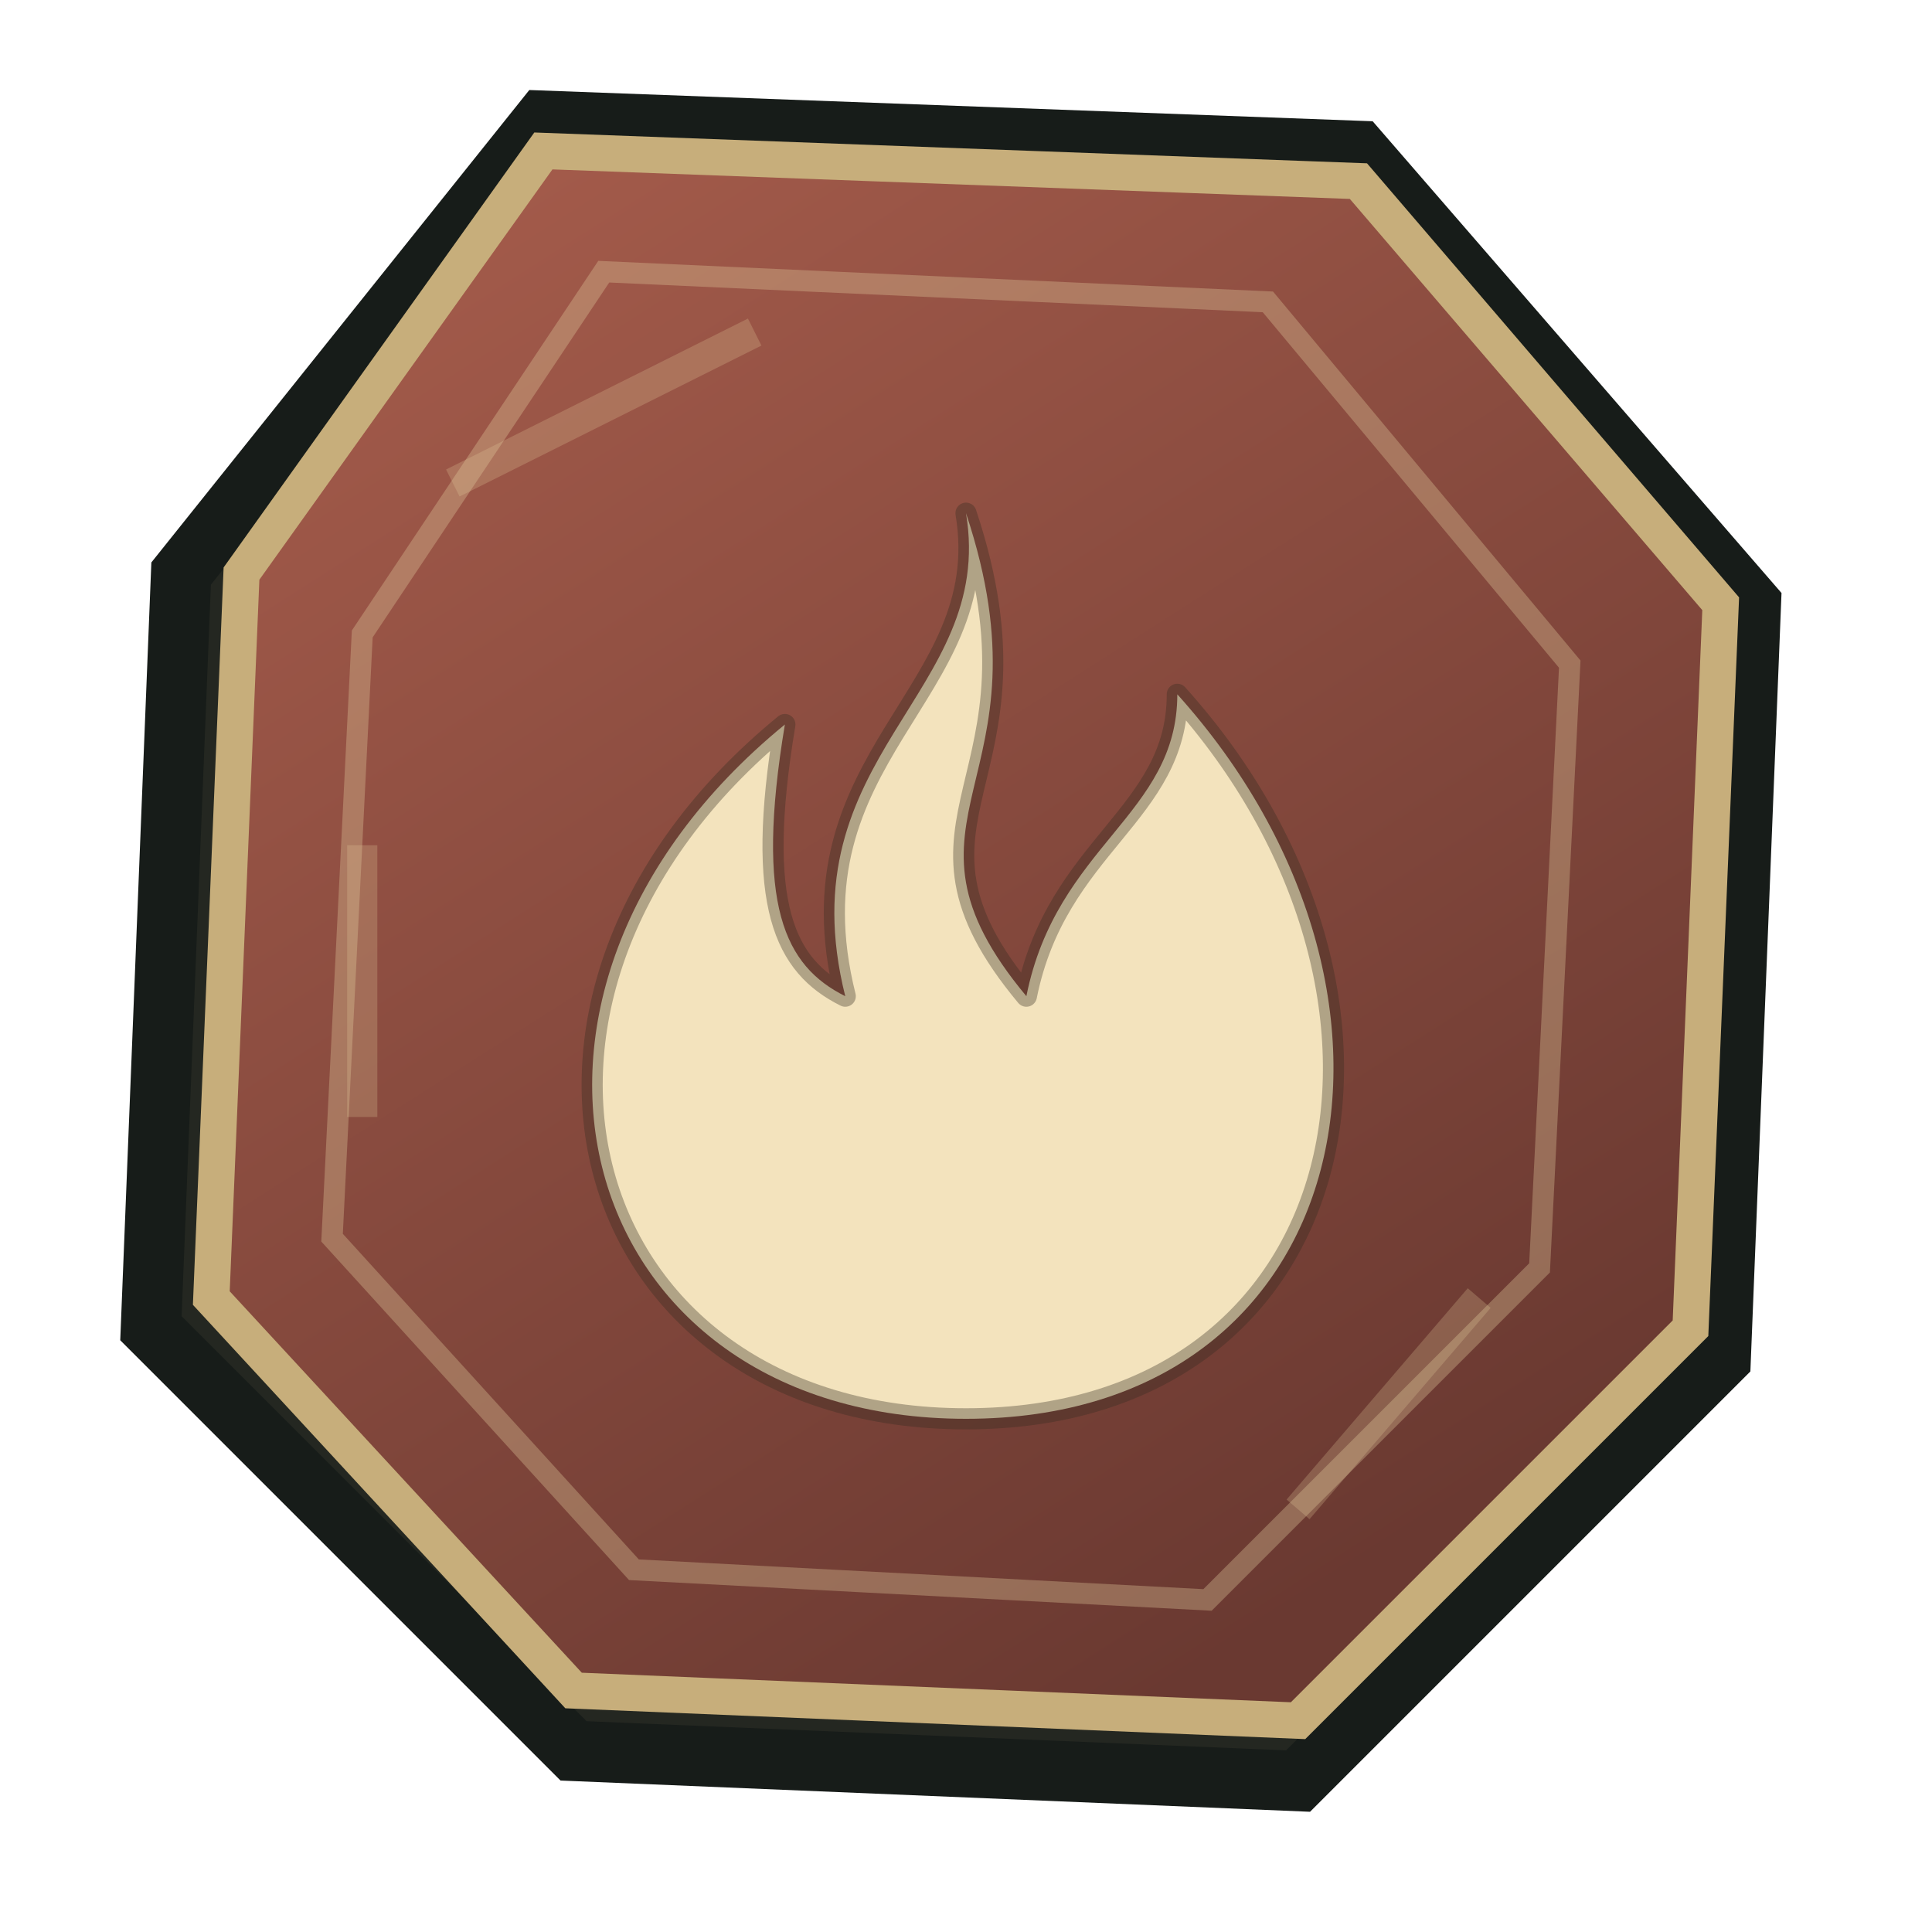
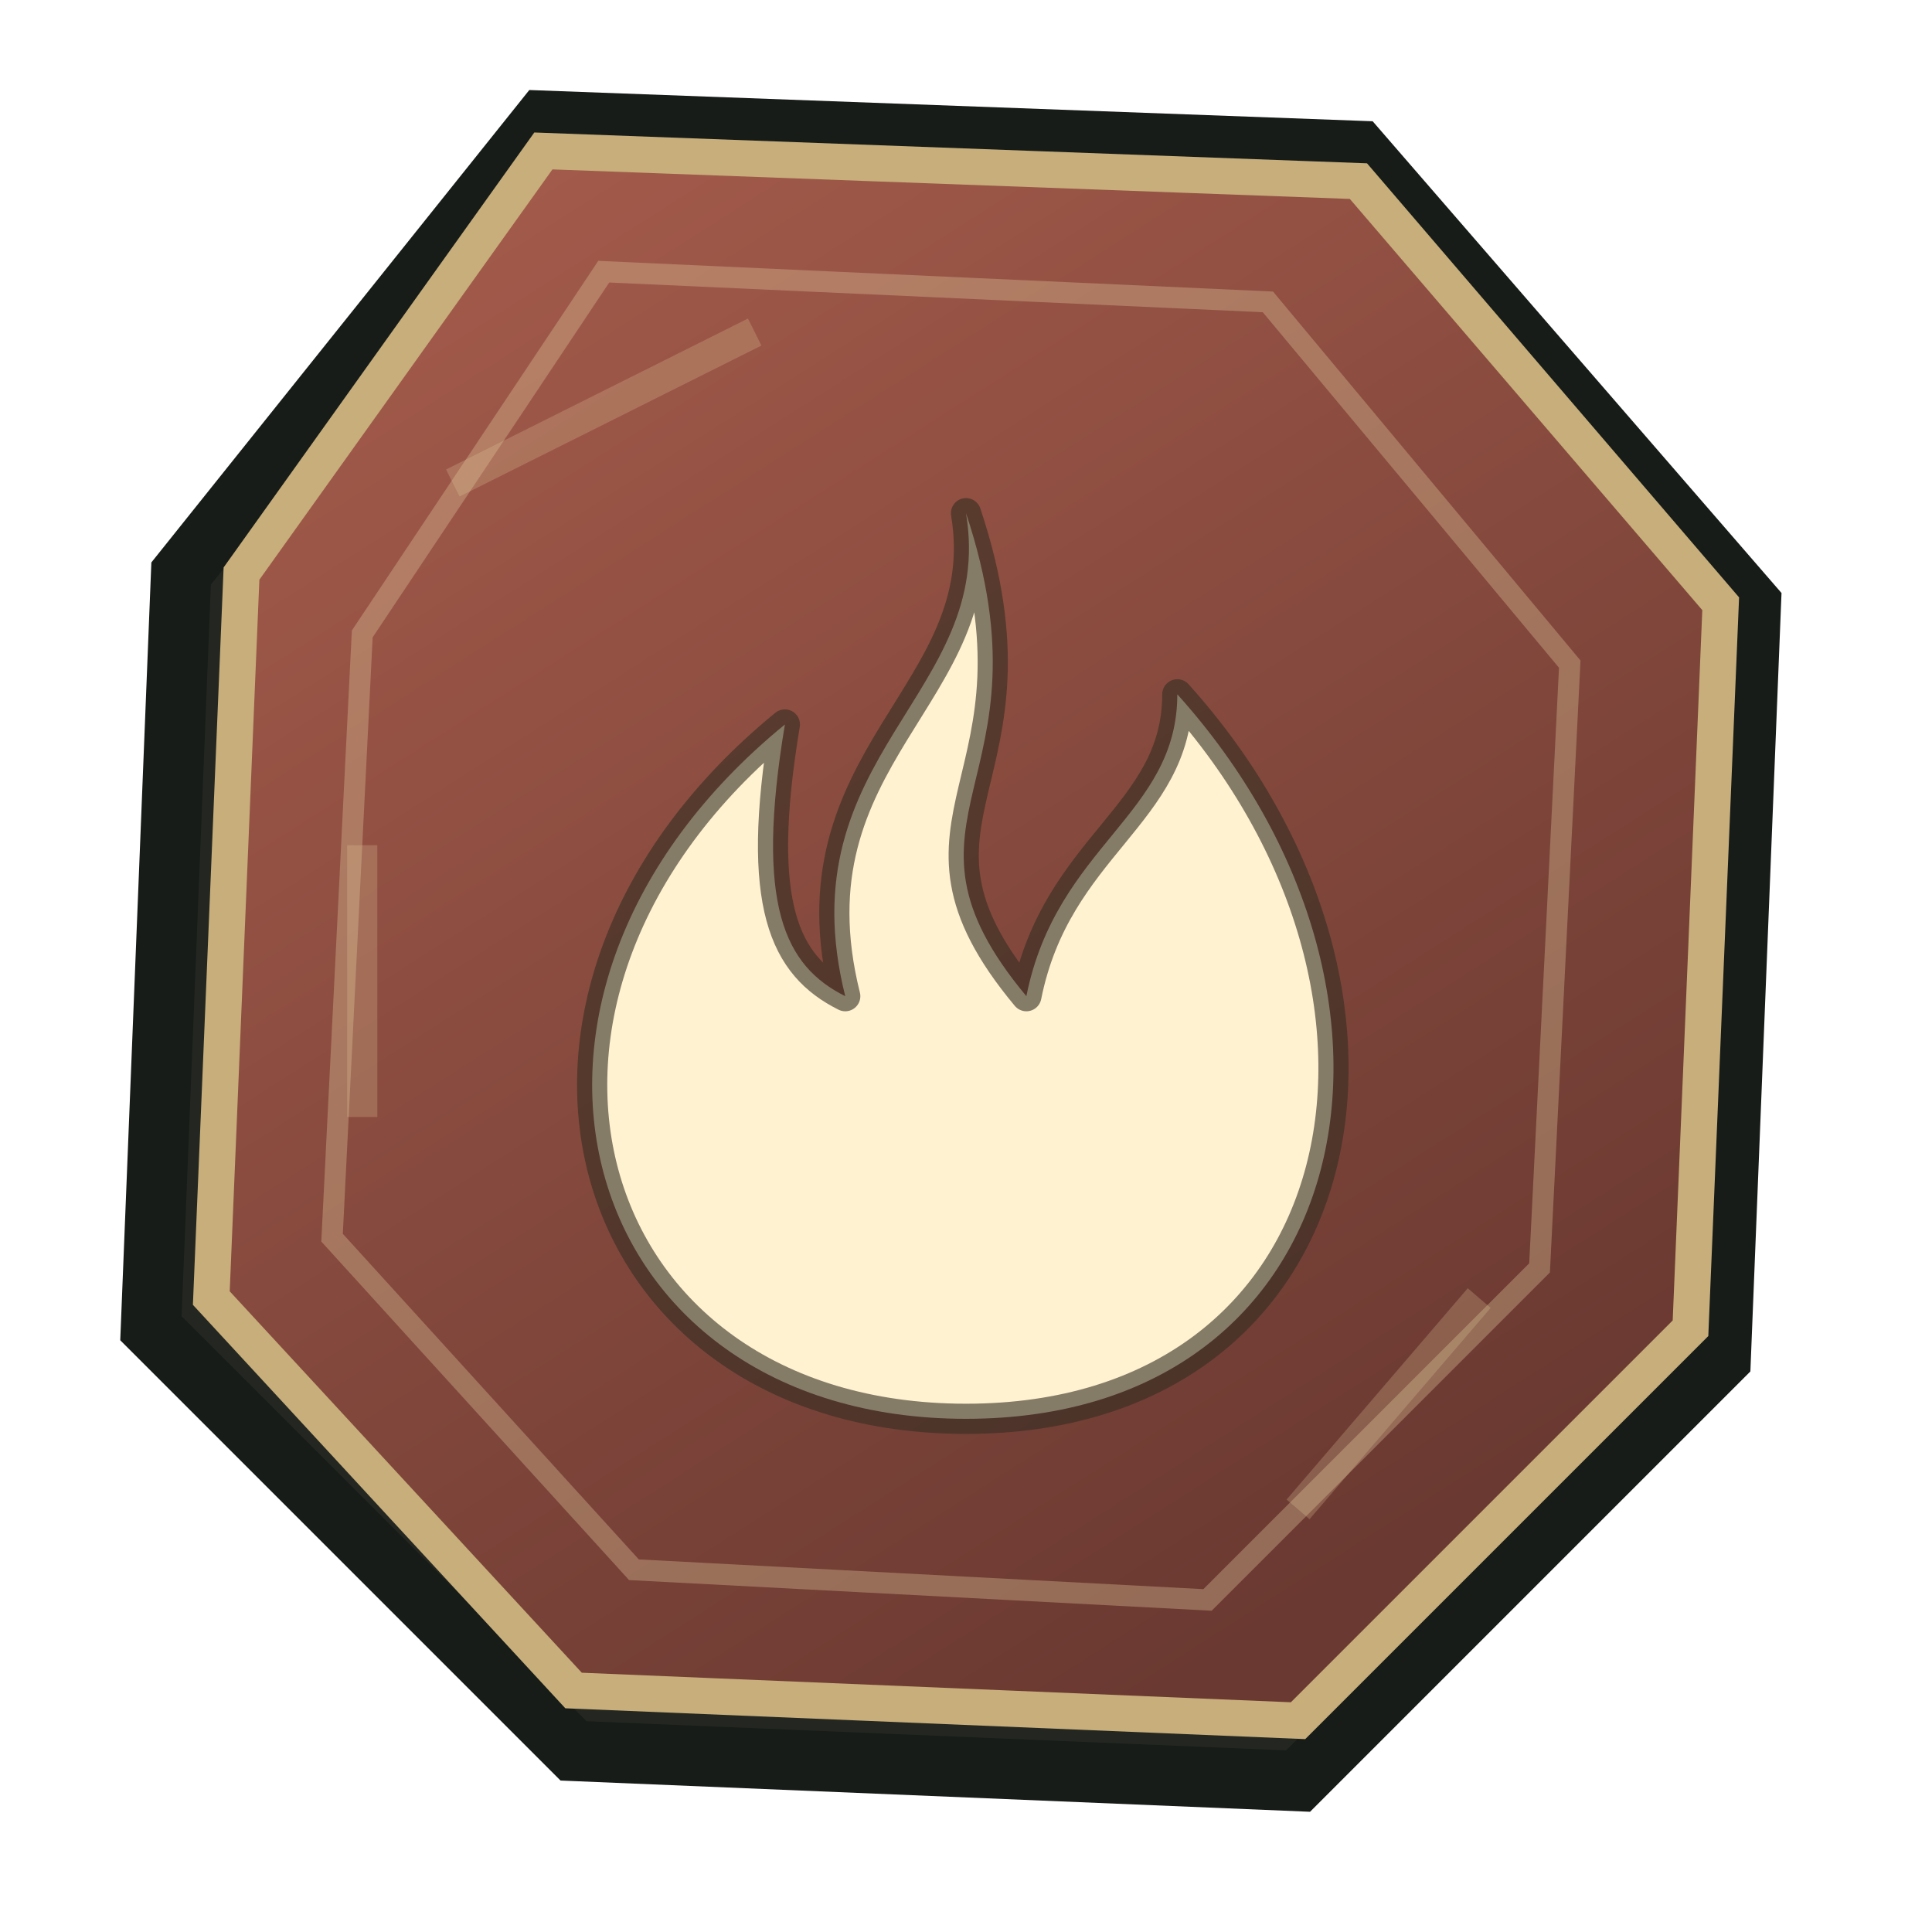
<svg xmlns="http://www.w3.org/2000/svg" width="64" height="64" viewBox="0 0 64 64">
  <defs>
    <linearGradient id="wash" x2=".6" y2="1">
      <stop stop-color="#a95e4d" />
      <stop offset="1" stop-color="#6a3931" />
    </linearGradient>
  </defs>
  <path d="M18 4 45 5 58 20 57 45 43 59 19 58 5 44 6 19Z" fill="#242721" stroke="#171c19" stroke-width="2" />
  <path d="M18 5 45 6 57 20 56 44 43 57 19 56 7 43 8 19Z" fill="url(#wash)" stroke="#c7ae7b" stroke-width="1.2" />
  <path d="m20 9 22 1 10 12-1 20-11 11-19-1-10-11 1-20Z" fill="none" stroke="#e0c99a" stroke-opacity=".35" stroke-width=".7" />
  <path d="m15 16 10-5m18 39 6-7M12 37v-9" stroke="#e4cd9c" stroke-opacity=".25" fill="none" />
-   <g fill="#f3e3bd" stroke="#342d22" stroke-opacity=".35" stroke-width=".7" stroke-linejoin="round">
+   <g fill="#fff2d1" stroke="#342d22" stroke-opacity=".6" stroke-width="1" stroke-linejoin="round">
    <path d="M32 17c3 9-3 10 2 16 1-5 5-6 5-10 9 10 6 24-7 24-13 0-17-14-6-23-1 6 0 8 2 9-2-8 5-10 4-16Z" />
  </g>
</svg>
